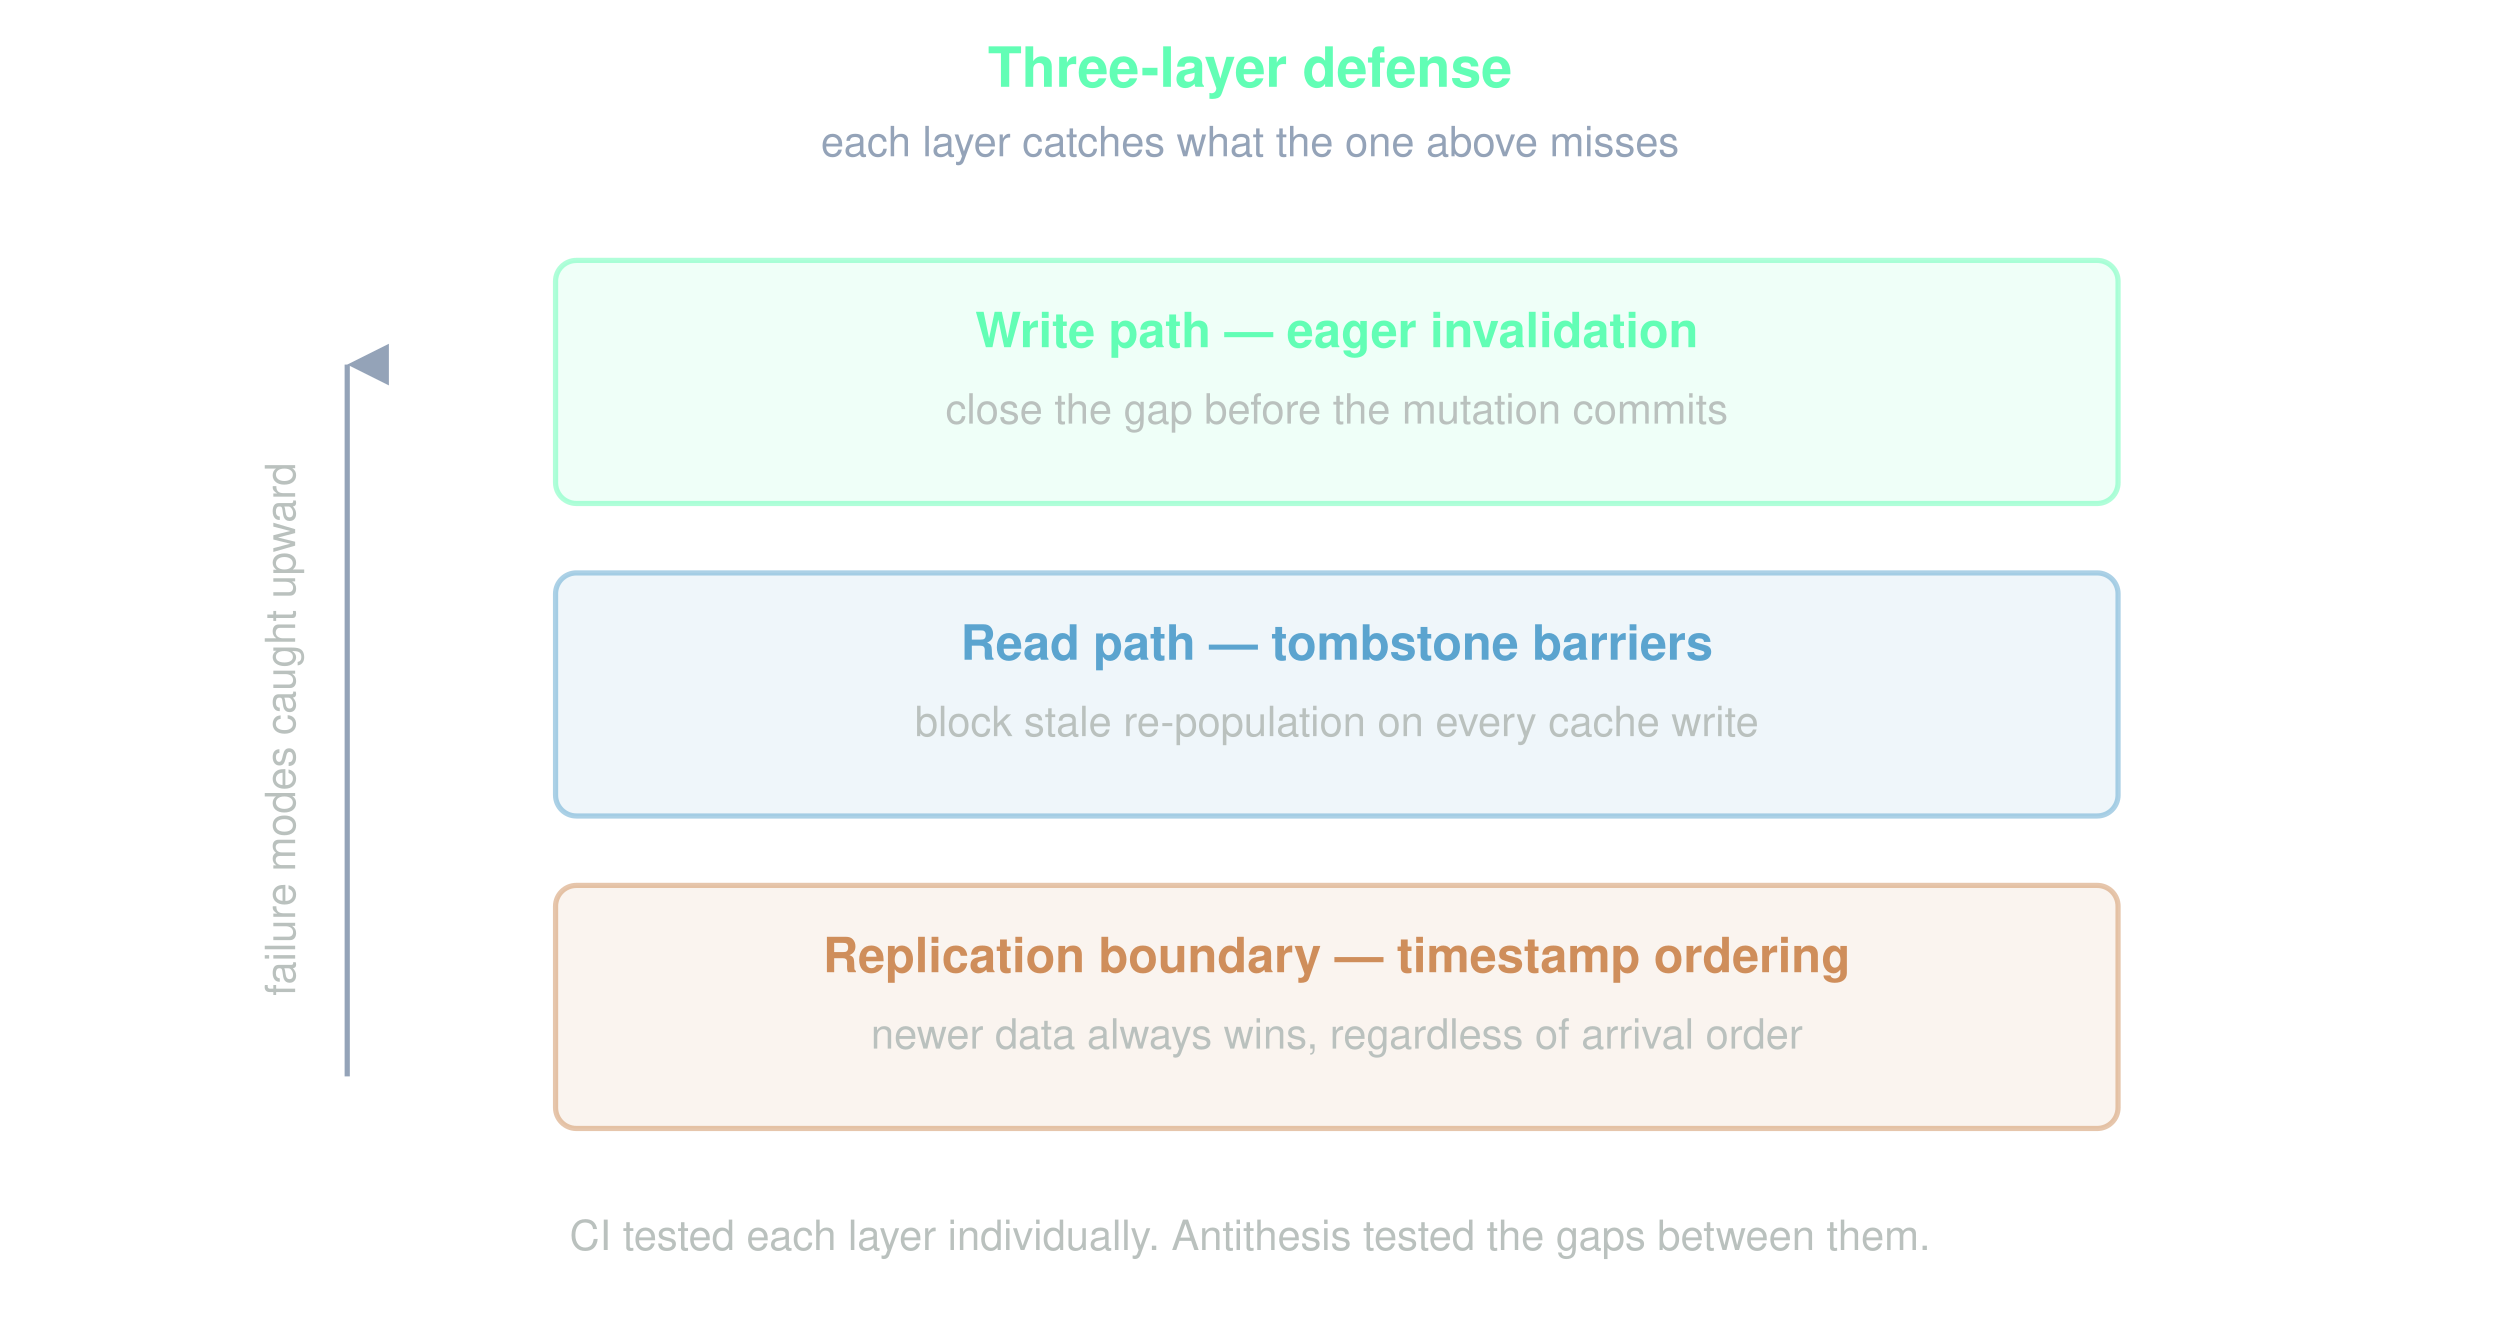
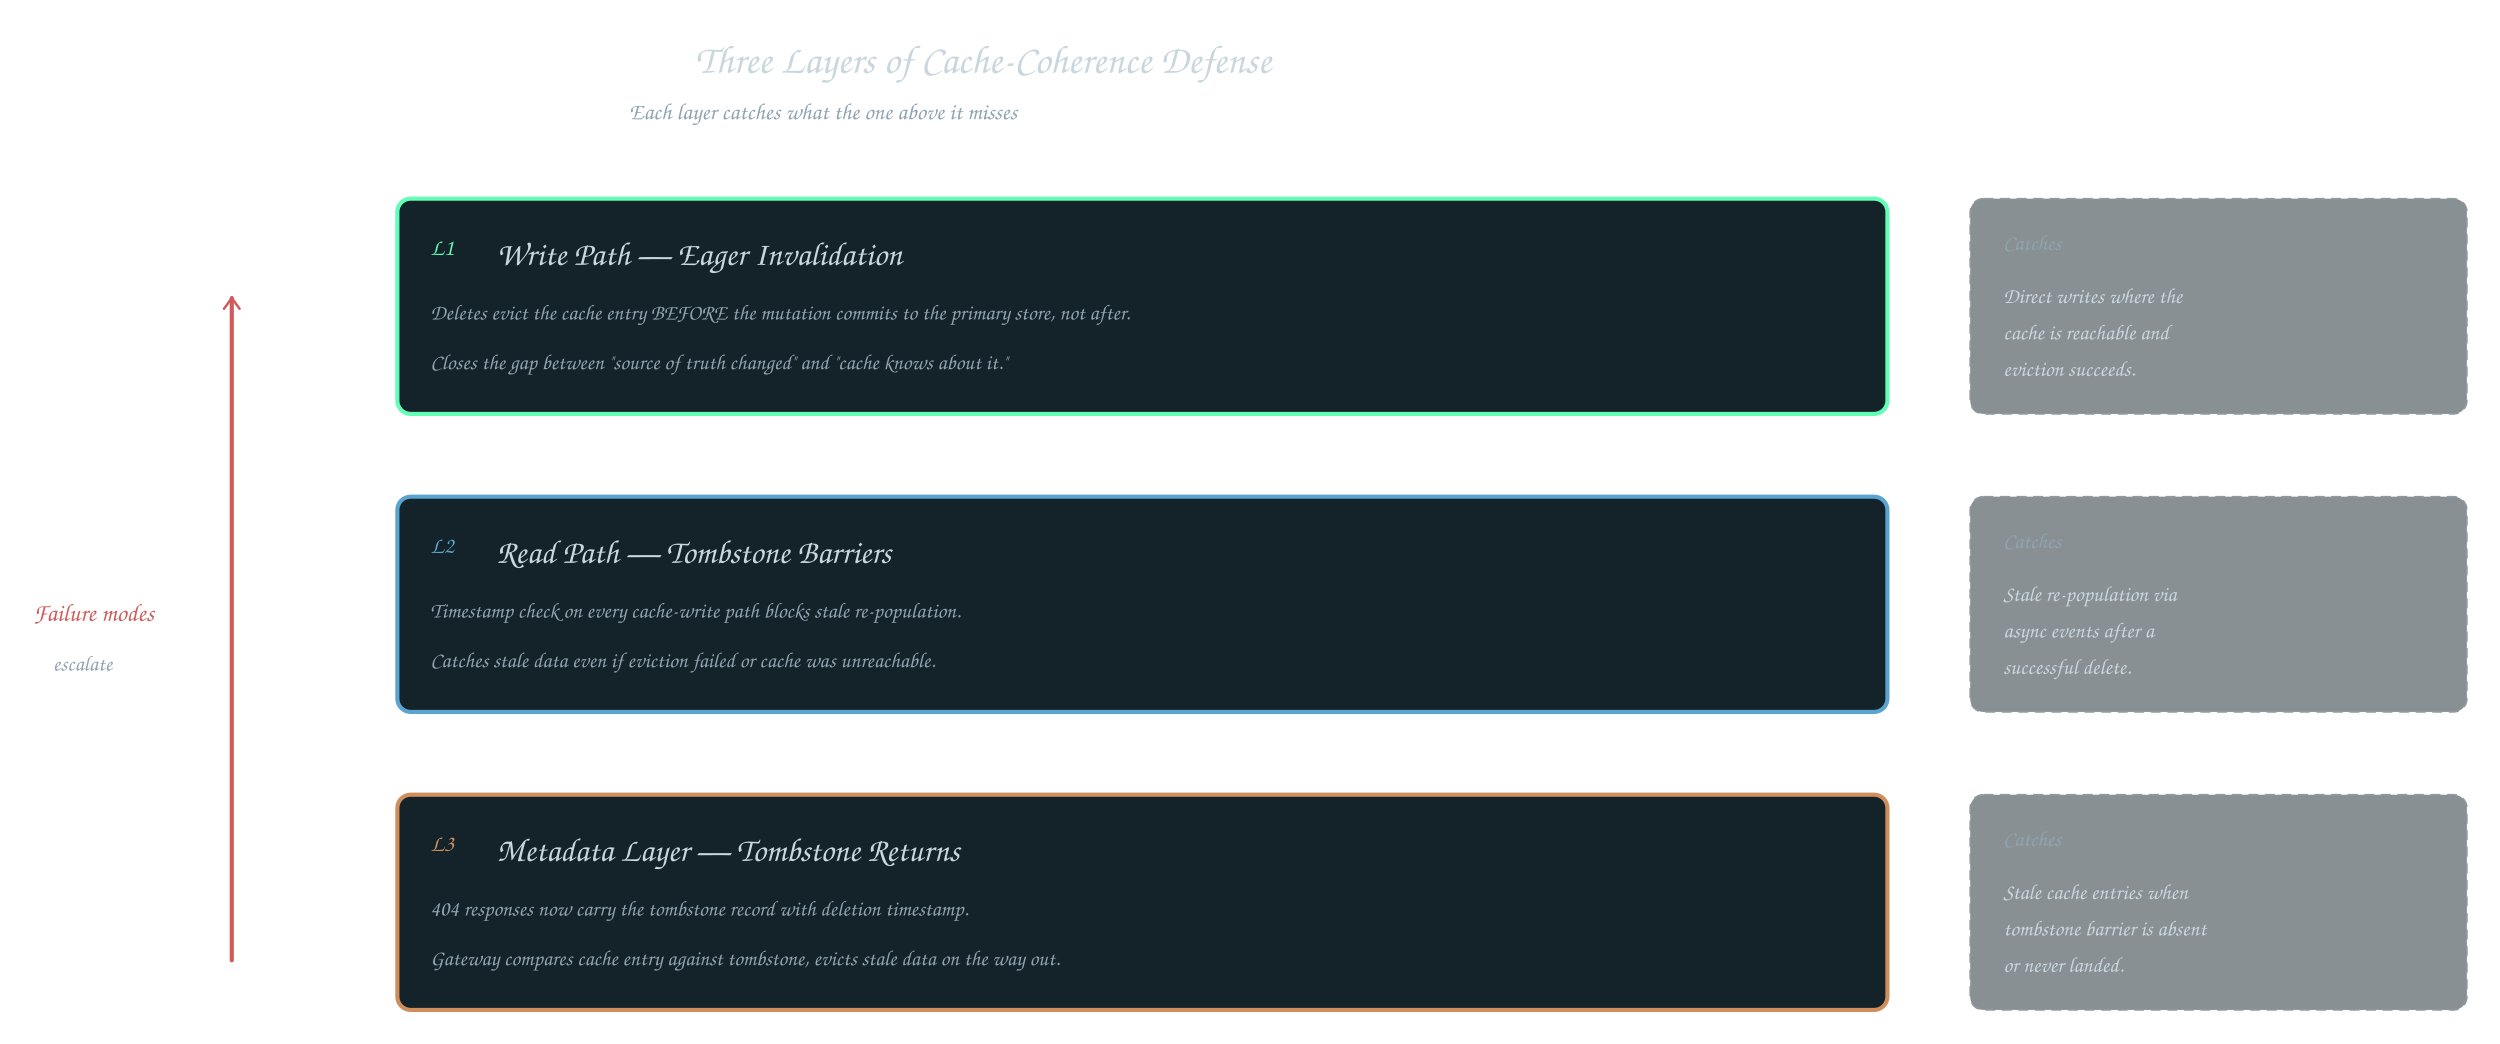
- <svg xmlns="http://www.w3.org/2000/svg" viewBox="0 0 720 380" width="720" height="380" style="background: transparent">
-   <style>
-     text {
-       font-family: "Hanken Grotesk", system-ui, -apple-system, "Segoe UI",
-         Helvetica, Arial, sans-serif;
-     }
-     .title { font-size: 16px; fill: #62feb5; font-weight: 600; }
-     .sub { font-size: 12px; fill: #94a3b8; }
-     .label { font-size: 14px; fill: #e2e8f0; font-weight: 600; }
-     .small { font-size: 12px; fill: #bac1be; }
-     .layer-write { rx: 6; ry: 6; fill: rgba(98, 254, 181, 0.10); stroke: rgba(98, 254, 181, 0.5); stroke-width: 1.5; }
-     .layer-read { rx: 6; ry: 6; fill: rgba(91, 164, 207, 0.10); stroke: rgba(91, 164, 207, 0.5); stroke-width: 1.5; }
-     .layer-repl { rx: 6; ry: 6; fill: rgba(207, 142, 91, 0.10); stroke: rgba(207, 142, 91, 0.5); stroke-width: 1.5; }
-     .green { fill: #62feb5; }
-     .blue { fill: #5ba4cf; }
-     .sand { fill: #cf8e5b; }
-   </style>
-   <text x="360" y="25" text-anchor="middle" class="title">Three-layer defense</text>
-   <text x="360" y="45" text-anchor="middle" class="sub">each layer catches what the one above misses</text>
-   <rect x="160" y="75" width="450" height="70" class="layer-write" />
-   <text x="385" y="100" text-anchor="middle" class="label green">Write path — eager invalidation</text>
-   <text x="385" y="122" text-anchor="middle" class="small">close the gap before the mutation commits</text>
-   <rect x="160" y="165" width="450" height="70" class="layer-read" />
-   <text x="385" y="190" text-anchor="middle" class="label blue">Read path — tombstone barriers</text>
-   <text x="385" y="212" text-anchor="middle" class="small">block stale re-population on every cache write</text>
-   <rect x="160" y="255" width="450" height="70" class="layer-repl" />
-   <text x="385" y="280" text-anchor="middle" class="label sand">Replication boundary — timestamp ordering</text>
-   <text x="385" y="302" text-anchor="middle" class="small">newer data always wins, regardless of arrival order</text>
-   <defs>
-     <marker id="arrUp" viewBox="0 0 10 10" refX="5" refY="0" markerWidth="8" markerHeight="8" orient="auto">
-       <path d="M0,10 L5,0 L10,10 Z" fill="#94a3b8" />
-     </marker>
-   </defs>
-   <line x1="100" y1="310" x2="100" y2="105" stroke="#94a3b8" stroke-width="1.5" marker-end="url(#arrUp)" />
-   <text x="85" y="210" text-anchor="middle" class="small" transform="rotate(-90, 85, 210)">failure modes caught upward</text>
-   <text x="360" y="360" text-anchor="middle" class="small">CI tested each layer individually. Antithesis tested the gaps between them.</text>
+ <svg xmlns="http://www.w3.org/2000/svg" viewBox="40 0 1510 630" width="1510" height="630" style="background:#0e1920">
+   <text x="460" y="44" fill="#c8d6de" font-size="24" font-family="Virgil, 'Comic Sans MS', cursive, sans-serif" opacity="1">
+     <tspan x="460" dy="0">Three Layers of Cache-Coherence Defense</tspan>
+   </text>
+   <text x="420" y="72" fill="#8fa3b0" font-size="14" font-family="Virgil, 'Comic Sans MS', cursive, sans-serif" opacity="1">
+     <tspan x="420" dy="0">Each layer catches what the one above it misses</tspan>
+   </text>
+   <g opacity="1">
+     <rect x="280" y="120" width="900" height="130" rx="8" ry="8" fill="#142229" stroke="#62FEB5" stroke-width="2.5" />
+   </g>
+   <text x="300" y="154" fill="#62FEB5" font-size="14" font-family="Virgil, 'Comic Sans MS', cursive, sans-serif" opacity="1">
+     <tspan x="300" dy="0">L1</tspan>
+   </text>
+   <text x="340" y="160" fill="#c8d6de" font-size="20" font-family="Virgil, 'Comic Sans MS', cursive, sans-serif" opacity="1">
+     <tspan x="340" dy="0">Write Path — Eager Invalidation</tspan>
+   </text>
+   <text x="300" y="193" fill="#8fa3b0" font-size="13" font-family="Virgil, 'Comic Sans MS', cursive, sans-serif" opacity="1">
+     <tspan x="300" dy="0">Deletes evict the cache entry BEFORE the mutation commits to the primary store, not after.</tspan>
+   </text>
+   <text x="300" y="223" fill="#8fa3b0" font-size="13" font-family="Virgil, 'Comic Sans MS', cursive, sans-serif" opacity="1">
+     <tspan x="300" dy="0">Closes the gap between "source of truth changed" and "cache knows about it."</tspan>
+   </text>
+   <g opacity="1">
+     <rect x="280" y="300" width="900" height="130" rx="8" ry="8" fill="#142229" stroke="#5BA4CF" stroke-width="2.5" />
+   </g>
+   <text x="300" y="334" fill="#5BA4CF" font-size="14" font-family="Virgil, 'Comic Sans MS', cursive, sans-serif" opacity="1">
+     <tspan x="300" dy="0">L2</tspan>
+   </text>
+   <text x="340" y="340" fill="#c8d6de" font-size="20" font-family="Virgil, 'Comic Sans MS', cursive, sans-serif" opacity="1">
+     <tspan x="340" dy="0">Read Path — Tombstone Barriers</tspan>
+   </text>
+   <text x="300" y="373" fill="#8fa3b0" font-size="13" font-family="Virgil, 'Comic Sans MS', cursive, sans-serif" opacity="1">
+     <tspan x="300" dy="0">Timestamp check on every cache-write path blocks stale re-population.</tspan>
+   </text>
+   <text x="300" y="403" fill="#8fa3b0" font-size="13" font-family="Virgil, 'Comic Sans MS', cursive, sans-serif" opacity="1">
+     <tspan x="300" dy="0">Catches stale data even if eviction failed or cache was unreachable.</tspan>
+   </text>
+   <g opacity="1">
+     <rect x="280" y="480" width="900" height="130" rx="8" ry="8" fill="#142229" stroke="#CF8E5B" stroke-width="2.5" />
+   </g>
+   <text x="300" y="514" fill="#CF8E5B" font-size="14" font-family="Virgil, 'Comic Sans MS', cursive, sans-serif" opacity="1">
+     <tspan x="300" dy="0">L3</tspan>
+   </text>
+   <text x="340" y="520" fill="#c8d6de" font-size="20" font-family="Virgil, 'Comic Sans MS', cursive, sans-serif" opacity="1">
+     <tspan x="340" dy="0">Metadata Layer — Tombstone Returns</tspan>
+   </text>
+   <text x="300" y="553" fill="#8fa3b0" font-size="13" font-family="Virgil, 'Comic Sans MS', cursive, sans-serif" opacity="1">
+     <tspan x="300" dy="0">404 responses now carry the tombstone record with deletion timestamp.</tspan>
+   </text>
+   <text x="300" y="583" fill="#8fa3b0" font-size="13" font-family="Virgil, 'Comic Sans MS', cursive, sans-serif" opacity="1">
+     <tspan x="300" dy="0">Gateway compares cache entry against tombstone, evicts stale data on the way out.</tspan>
+   </text>
+   <g opacity="1">
+     <path d="M180,580 L180,180" fill="none" stroke="#CF5B5B" stroke-width="2.5" stroke-linecap="round" />
+     <polyline points="184.7,186.5 180,180 175.3,186.5" fill="none" stroke="#CF5B5B" stroke-width="1.5" stroke-linecap="round" stroke-linejoin="round" />
+   </g>
+   <text x="60" y="375" fill="#CF5B5B" font-size="15" font-family="Virgil, 'Comic Sans MS', cursive, sans-serif" opacity="1">
+     <tspan x="60" dy="0">Failure modes</tspan>
+   </text>
+   <text x="72" y="405" fill="#8fa3b0" font-size="13" font-family="Virgil, 'Comic Sans MS', cursive, sans-serif" opacity="1">
+     <tspan x="72" dy="0">escalate</tspan>
+   </text>
+   <g opacity="0.5">
+     <rect x="1230" y="120" width="300" height="130" rx="8" ry="8" fill="#142229" stroke="#1e3340" stroke-width="1" stroke-dasharray="6 4" />
+   </g>
+   <text x="1250" y="151" fill="#8fa3b0" font-size="13" font-family="Virgil, 'Comic Sans MS', cursive, sans-serif" opacity="1">
+     <tspan x="1250" dy="0">Catches</tspan>
+   </text>
+   <text x="1250" y="183" fill="#c8d6de" font-size="13" font-family="Virgil, 'Comic Sans MS', cursive, sans-serif" opacity="1">
+     <tspan x="1250" dy="0">Direct writes where the</tspan>
+   </text>
+   <text x="1250" y="205" fill="#c8d6de" font-size="13" font-family="Virgil, 'Comic Sans MS', cursive, sans-serif" opacity="1">
+     <tspan x="1250" dy="0">cache is reachable and</tspan>
+   </text>
+   <text x="1250" y="227" fill="#c8d6de" font-size="13" font-family="Virgil, 'Comic Sans MS', cursive, sans-serif" opacity="1">
+     <tspan x="1250" dy="0">eviction succeeds.</tspan>
+   </text>
+   <g opacity="0.5">
+     <rect x="1230" y="300" width="300" height="130" rx="8" ry="8" fill="#142229" stroke="#1e3340" stroke-width="1" stroke-dasharray="6 4" />
+   </g>
+   <text x="1250" y="331" fill="#8fa3b0" font-size="13" font-family="Virgil, 'Comic Sans MS', cursive, sans-serif" opacity="1">
+     <tspan x="1250" dy="0">Catches</tspan>
+   </text>
+   <text x="1250" y="363" fill="#c8d6de" font-size="13" font-family="Virgil, 'Comic Sans MS', cursive, sans-serif" opacity="1">
+     <tspan x="1250" dy="0">Stale re-population via</tspan>
+   </text>
+   <text x="1250" y="385" fill="#c8d6de" font-size="13" font-family="Virgil, 'Comic Sans MS', cursive, sans-serif" opacity="1">
+     <tspan x="1250" dy="0">async events after a</tspan>
+   </text>
+   <text x="1250" y="407" fill="#c8d6de" font-size="13" font-family="Virgil, 'Comic Sans MS', cursive, sans-serif" opacity="1">
+     <tspan x="1250" dy="0">successful delete.</tspan>
+   </text>
+   <g opacity="0.5">
+     <rect x="1230" y="480" width="300" height="130" rx="8" ry="8" fill="#142229" stroke="#1e3340" stroke-width="1" stroke-dasharray="6 4" />
+   </g>
+   <text x="1250" y="511" fill="#8fa3b0" font-size="13" font-family="Virgil, 'Comic Sans MS', cursive, sans-serif" opacity="1">
+     <tspan x="1250" dy="0">Catches</tspan>
+   </text>
+   <text x="1250" y="543" fill="#c8d6de" font-size="13" font-family="Virgil, 'Comic Sans MS', cursive, sans-serif" opacity="1">
+     <tspan x="1250" dy="0">Stale cache entries when</tspan>
+   </text>
+   <text x="1250" y="565" fill="#c8d6de" font-size="13" font-family="Virgil, 'Comic Sans MS', cursive, sans-serif" opacity="1">
+     <tspan x="1250" dy="0">tombstone barrier is absent</tspan>
+   </text>
+   <text x="1250" y="587" fill="#c8d6de" font-size="13" font-family="Virgil, 'Comic Sans MS', cursive, sans-serif" opacity="1">
+     <tspan x="1250" dy="0">or never landed.</tspan>
+   </text>
</svg>
